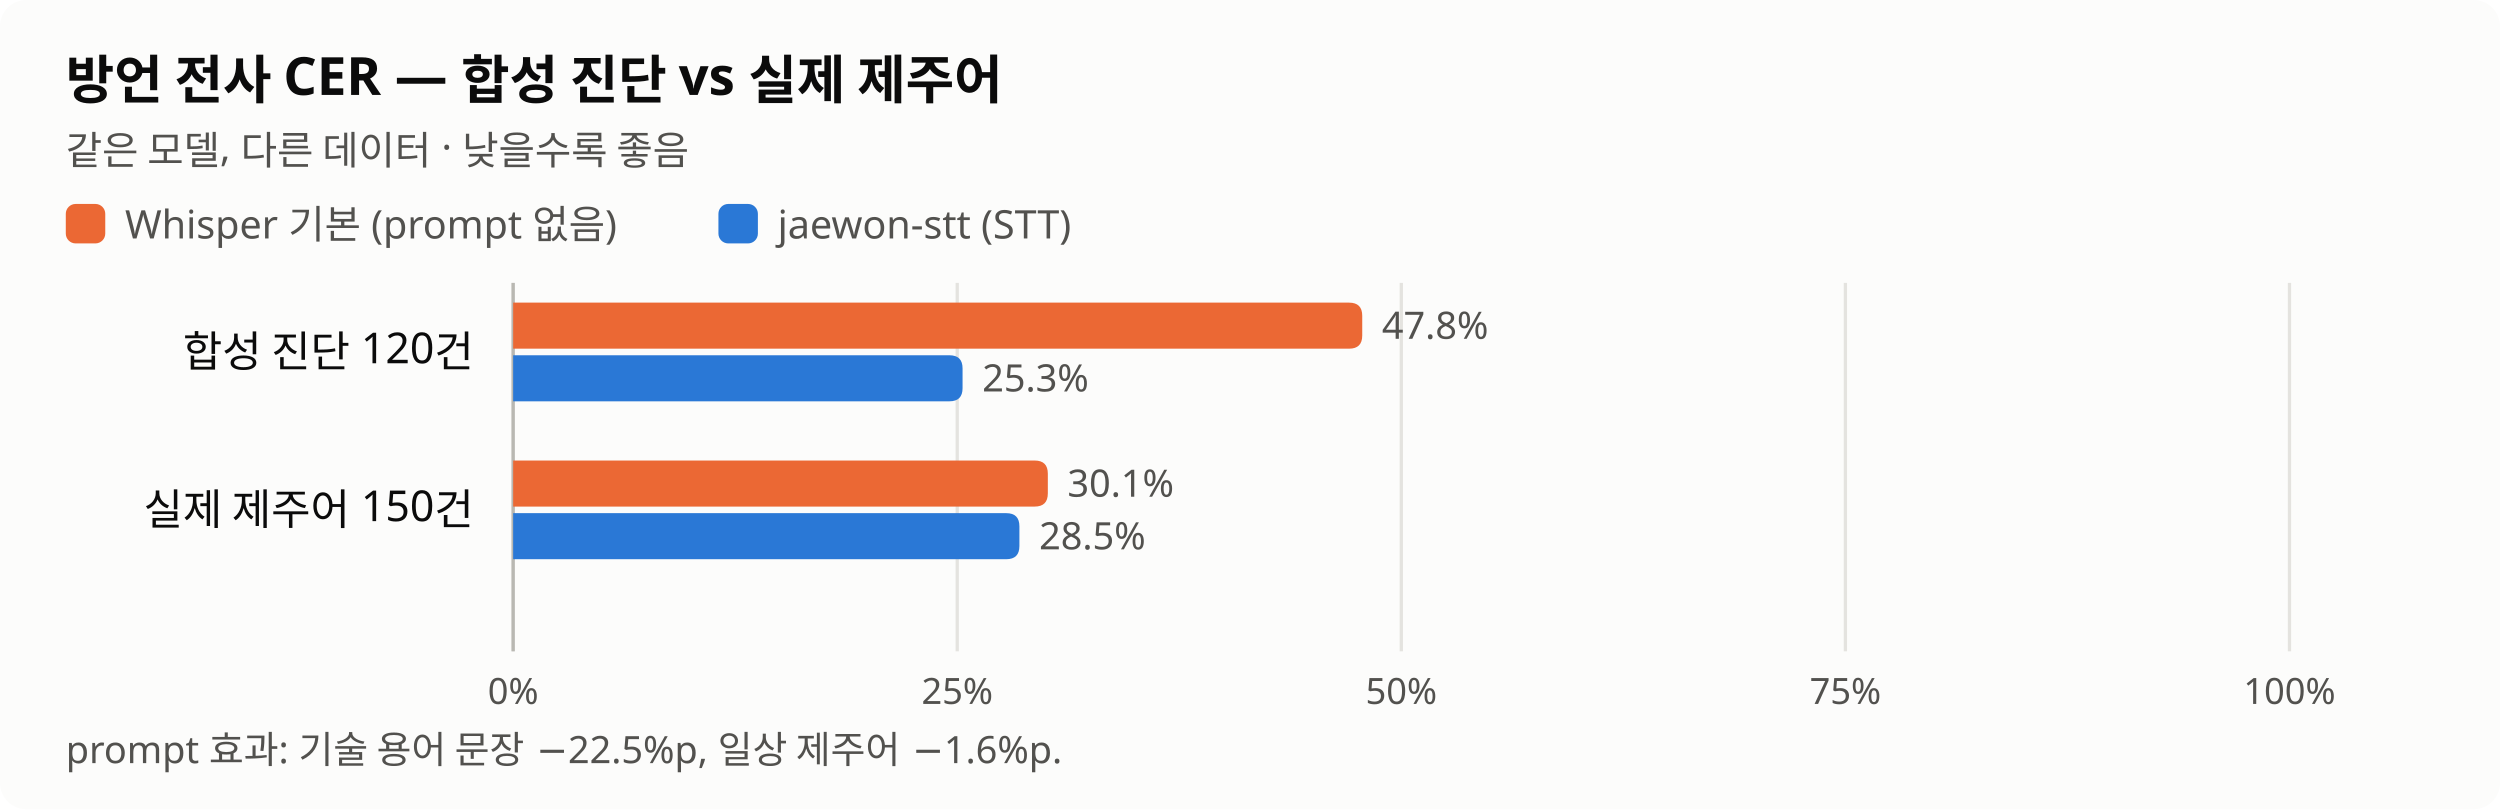
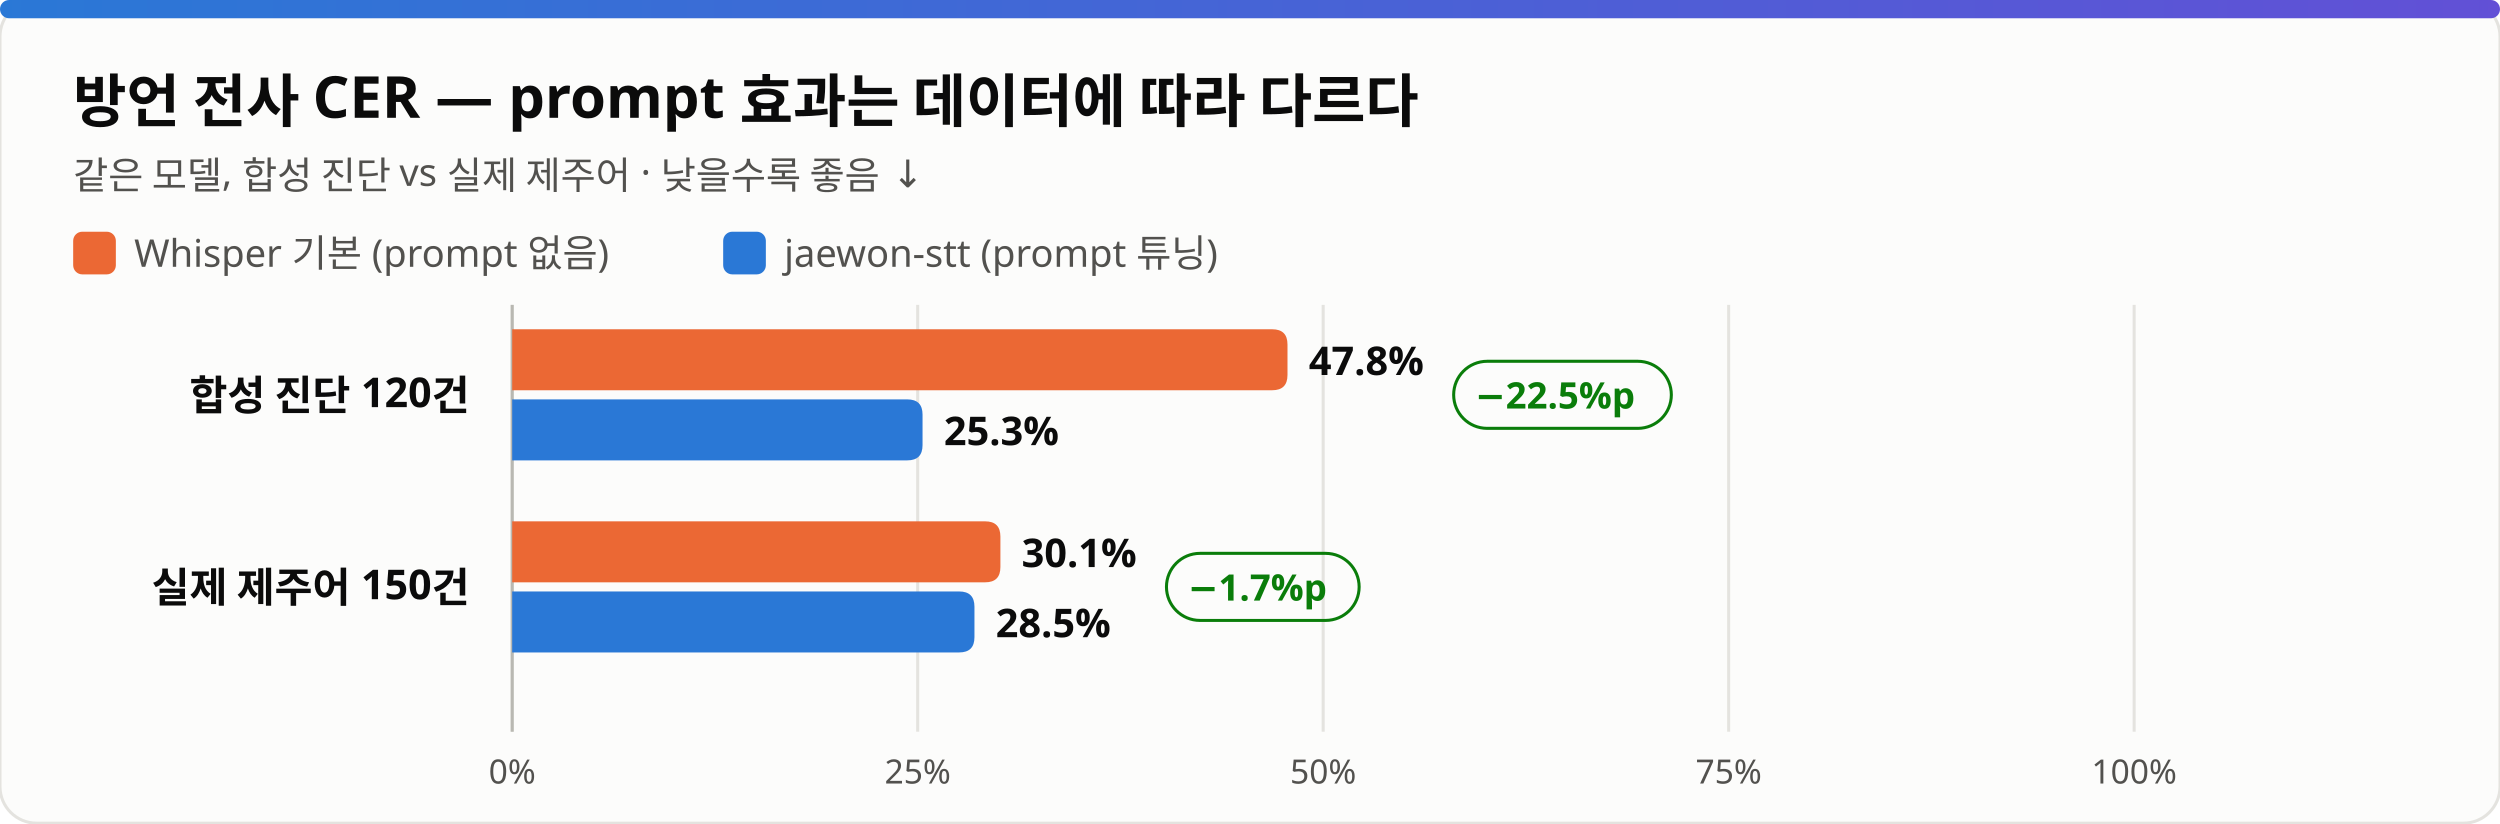
- <svg xmlns="http://www.w3.org/2000/svg" width="760" height="246" viewBox="0 0 760 246" font-family="Pretendard, 'Noto Sans KR', 'Malgun Gothic', 'Apple SD Gothic Neo', sans-serif" role="img" aria-label="방언 전사 CER — 합성 진단 vs 실제 제주어">
-   <rect width="100%" height="100%" rx="8" fill="#fcfcfb" />
-   <text x="20" y="30" font-size="16" font-weight="600" fill="#0b0b0b">방언 전사 CER — 합성 진단 vs 실제 제주어</text>
-   <text x="20" y="50" font-size="12" fill="#52514e">같은 모델, 다른 데이터 · 낮을수록 좋음</text>
-   <rect x="20" y="62" width="12" height="12" rx="3" fill="#eb6834" />
-   <text x="38" y="72.5" font-size="12" fill="#52514e">Whisper 기본 (prompt 없음)</text>
-   <rect x="218.4" y="62" width="12" height="12" rx="3" fill="#2a78d6" />
-   <text x="236.4" y="72.5" font-size="12" fill="#52514e">jaewon-stt (STT)</text>
-   <line x1="156.0" y1="86" x2="156.0" y2="198" stroke="#e4e3df" stroke-width="1" />
-   <text x="156.0" y="214" font-size="11" text-anchor="middle" fill="#52514e">0%</text>
-   <line x1="291.0" y1="86" x2="291.0" y2="198" stroke="#e4e3df" stroke-width="1" />
-   <text x="291.0" y="214" font-size="11" text-anchor="middle" fill="#52514e">25%</text>
-   <line x1="426.0" y1="86" x2="426.0" y2="198" stroke="#e4e3df" stroke-width="1" />
-   <text x="426.0" y="214" font-size="11" text-anchor="middle" fill="#52514e">50%</text>
-   <line x1="561.0" y1="86" x2="561.0" y2="198" stroke="#e4e3df" stroke-width="1" />
-   <text x="561.0" y="214" font-size="11" text-anchor="middle" fill="#52514e">75%</text>
-   <line x1="696.0" y1="86" x2="696.0" y2="198" stroke="#e4e3df" stroke-width="1" />
-   <text x="696.0" y="214" font-size="11" text-anchor="middle" fill="#52514e">100%</text>
-   <line x1="156" y1="86" x2="156" y2="198" stroke="#b9b8b2" stroke-width="1" />
-   <text x="144" y="111.5" font-size="13" text-anchor="end" fill="#0b0b0b">합성 진단 120건</text>
-   <path d="M156,92 H410.12 Q414.12,92 414.12,96 V102 Q414.12,106 410.12,106 H156 Z" fill="#eb6834" />
-   <text x="420.1" y="103" font-size="11.5" fill="#52514e">47.8%</text>
-   <path d="M156,108 H288.62 Q292.62,108 292.62,112 V118 Q292.62,122 288.62,122 H156 Z" fill="#2a78d6" />
-   <text x="298.6" y="119" font-size="11.5" fill="#52514e">25.3%</text>
-   <text x="144" y="159.5" font-size="13" text-anchor="end" fill="#0b0b0b">실제 제주어 150건</text>
-   <path d="M156,140 H314.54 Q318.54,140 318.54,144 V150 Q318.54,154 314.54,154 H156 Z" fill="#eb6834" />
-   <text x="324.5" y="151" font-size="11.5" fill="#52514e">30.1%</text>
-   <path d="M156,156 H305.9 Q309.9,156 309.9,160 V166 Q309.9,170 305.9,170 H156 Z" fill="#2a78d6" />
-   <text x="315.9" y="167" font-size="11.5" fill="#52514e">28.5%</text>
-   <text x="20" y="232" font-size="11.5" fill="#52514e">prompt 효과: 기술 용어 문장 −22.5%p, 일상 제주어 −1.6%p.</text>
+ <svg xmlns="http://www.w3.org/2000/svg" width="820" height="270" viewBox="0 0 820 270" font-family="Pretendard, 'Noto Sans KR', 'Malgun Gothic', 'Apple SD Gothic Neo', sans-serif" role="img" aria-label="방언 전사 CER — prompt 효과는 데이터에 따라 다르다">
+   <defs>
+     <linearGradient id="gdatasetcer" x1="0" x2="1">
+       <stop offset="0" stop-color="#2a78d6" />
+       <stop offset="1" stop-color="#6250d6" />
+     </linearGradient>
+   </defs>
+   <rect width="100%" height="100%" rx="12" fill="#fcfcfb" stroke="#e4e3df" />
+   <rect x="0" y="0" width="820" height="6" rx="3" fill="url(#gdatasetcer)" />
+   <text x="24" y="40" font-size="19" font-weight="700" fill="#0b0b0b">방언 전사 CER — prompt 효과는 데이터에 따라 다르다</text>
+   <text x="24" y="62" font-size="12.5" fill="#52514e">같은 모델, 합성 진단 vs 실제 제주어 · 낮을수록 좋음 ↓</text>
+   <rect x="24" y="76" width="14" height="14" rx="3" fill="#eb6834" />
+   <text x="44" y="87.5" font-size="12.5" fill="#52514e">Whisper 기본 (prompt 없음)</text>
+   <rect x="237.2" y="76" width="14" height="14" rx="3" fill="#2a78d6" />
+   <text x="257.2" y="87.5" font-size="12.5" fill="#52514e">jaewon-stt (prompt 튜닝)</text>
+   <line x1="168.0" y1="100" x2="168.0" y2="240" stroke="#e4e3df" />
+   <text x="168.0" y="257" font-size="11" text-anchor="middle" fill="#52514e">0%</text>
+   <line x1="301.0" y1="100" x2="301.0" y2="240" stroke="#e4e3df" />
+   <text x="301.0" y="257" font-size="11" text-anchor="middle" fill="#52514e">25%</text>
+   <line x1="434.0" y1="100" x2="434.0" y2="240" stroke="#e4e3df" />
+   <text x="434.0" y="257" font-size="11" text-anchor="middle" fill="#52514e">50%</text>
+   <line x1="567.0" y1="100" x2="567.0" y2="240" stroke="#e4e3df" />
+   <text x="567.0" y="257" font-size="11" text-anchor="middle" fill="#52514e">75%</text>
+   <line x1="700.0" y1="100" x2="700.0" y2="240" stroke="#e4e3df" />
+   <text x="700.0" y="257" font-size="11" text-anchor="middle" fill="#52514e">100%</text>
+   <line x1="168" y1="100" x2="168" y2="240" stroke="#b9b8b2" />
+   <text x="154" y="134.5" font-size="13.5" font-weight="600" text-anchor="end" fill="#0b0b0b">합성 진단 120건</text>
+   <path d="M168,108 H417.296 Q422.296,108 422.296,113 V123 Q422.296,128 417.296,128 H168 Z" fill="#eb6834" />
+   <text x="429.3" y="123" font-size="13" font-weight="700" fill="#0b0b0b">47.8%</text>
+   <path d="M168,131 H297.596 Q302.596,131 302.596,136 V146 Q302.596,151 297.596,151 H168 Z" fill="#2a78d6" />
+   <text x="309.6" y="146" font-size="13" font-weight="700" fill="#0b0b0b">25.3%</text>
+   <rect x="476.8" y="118.5" width="71.4" height="22" rx="11" fill="none" stroke="#0a7d0a" />
+   <text x="483.8" y="134.0" font-size="12" font-weight="700" fill="#0a7d0a">−22.5%p</text>
+   <text x="154" y="197.5" font-size="13.5" font-weight="600" text-anchor="end" fill="#0b0b0b">실제 제주어 150건</text>
+   <path d="M168,171 H323.132 Q328.132,171 328.132,176 V186 Q328.132,191 323.132,191 H168 Z" fill="#eb6834" />
+   <text x="335.1" y="186" font-size="13" font-weight="700" fill="#0b0b0b">30.1%</text>
+   <path d="M168,194 H314.62 Q319.62,194 319.62,199 V209 Q319.62,214 314.62,214 H168 Z" fill="#2a78d6" />
+   <text x="326.6" y="209" font-size="13" font-weight="700" fill="#0b0b0b">28.5%</text>
+   <rect x="382.6" y="181.5" width="63.2" height="22" rx="11" fill="none" stroke="#0a7d0a" />
+   <text x="389.6" y="197.0" font-size="12" font-weight="700" fill="#0a7d0a">−1.7%p</text>
</svg>
